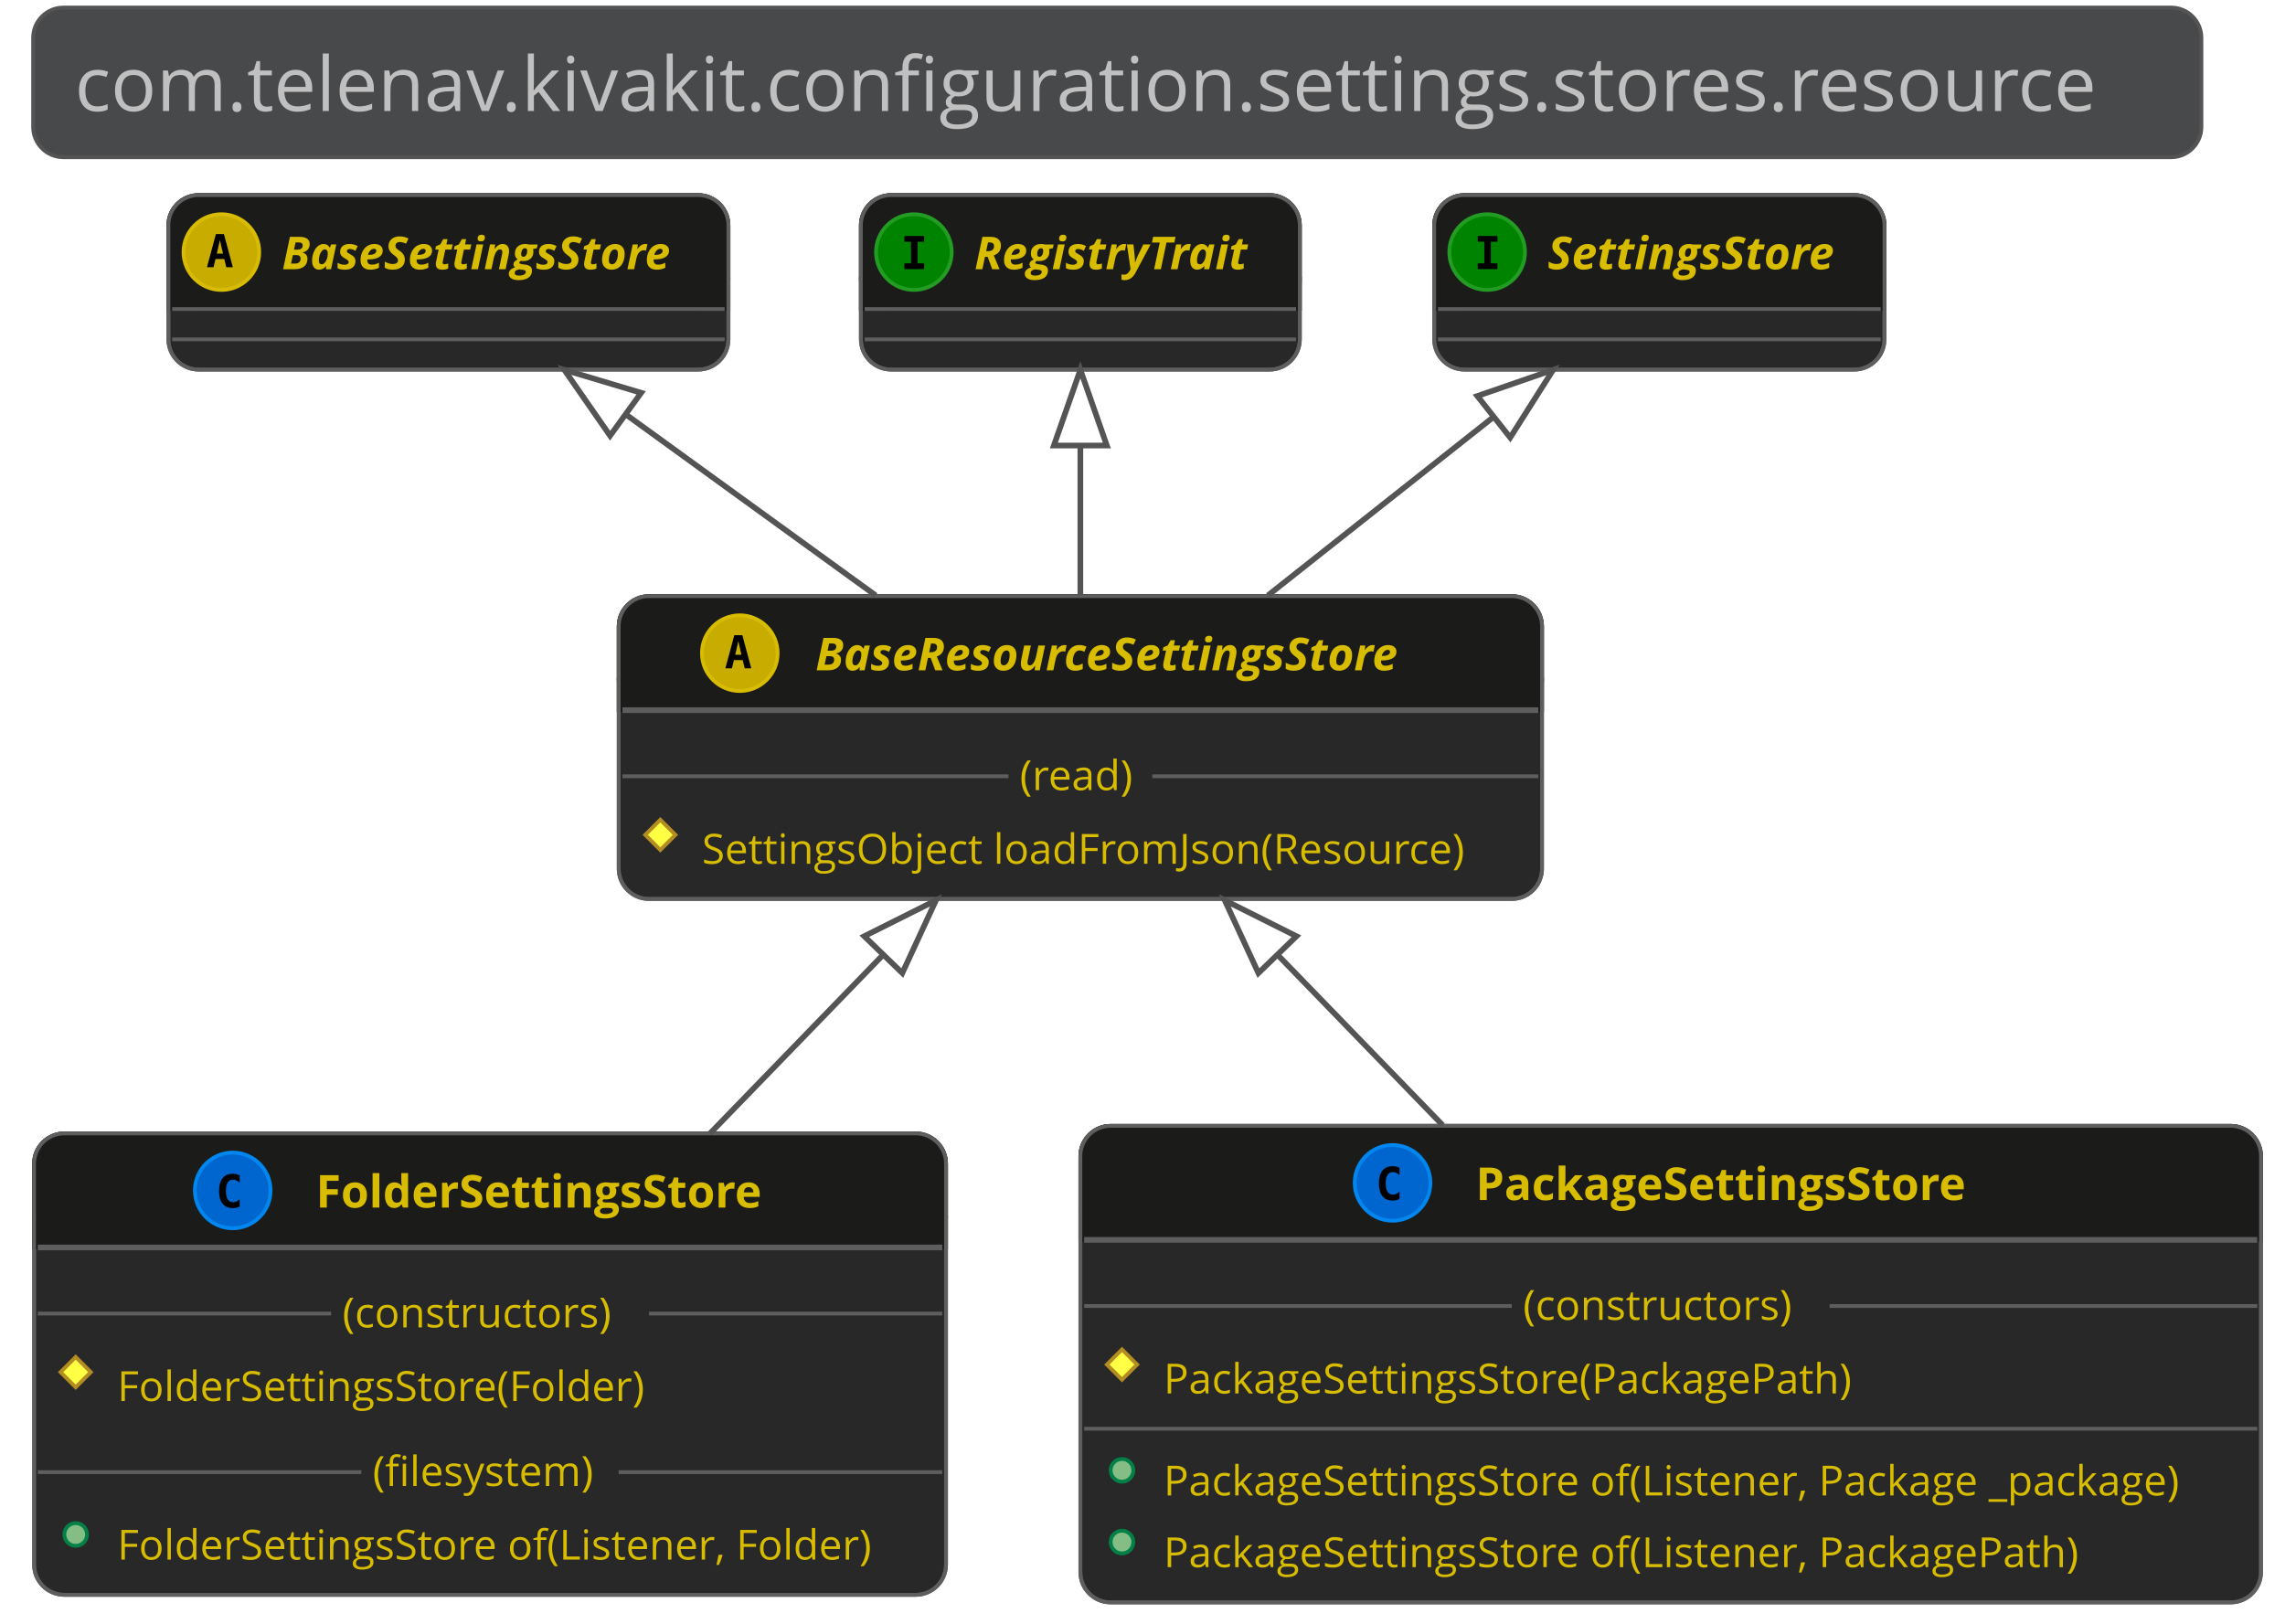
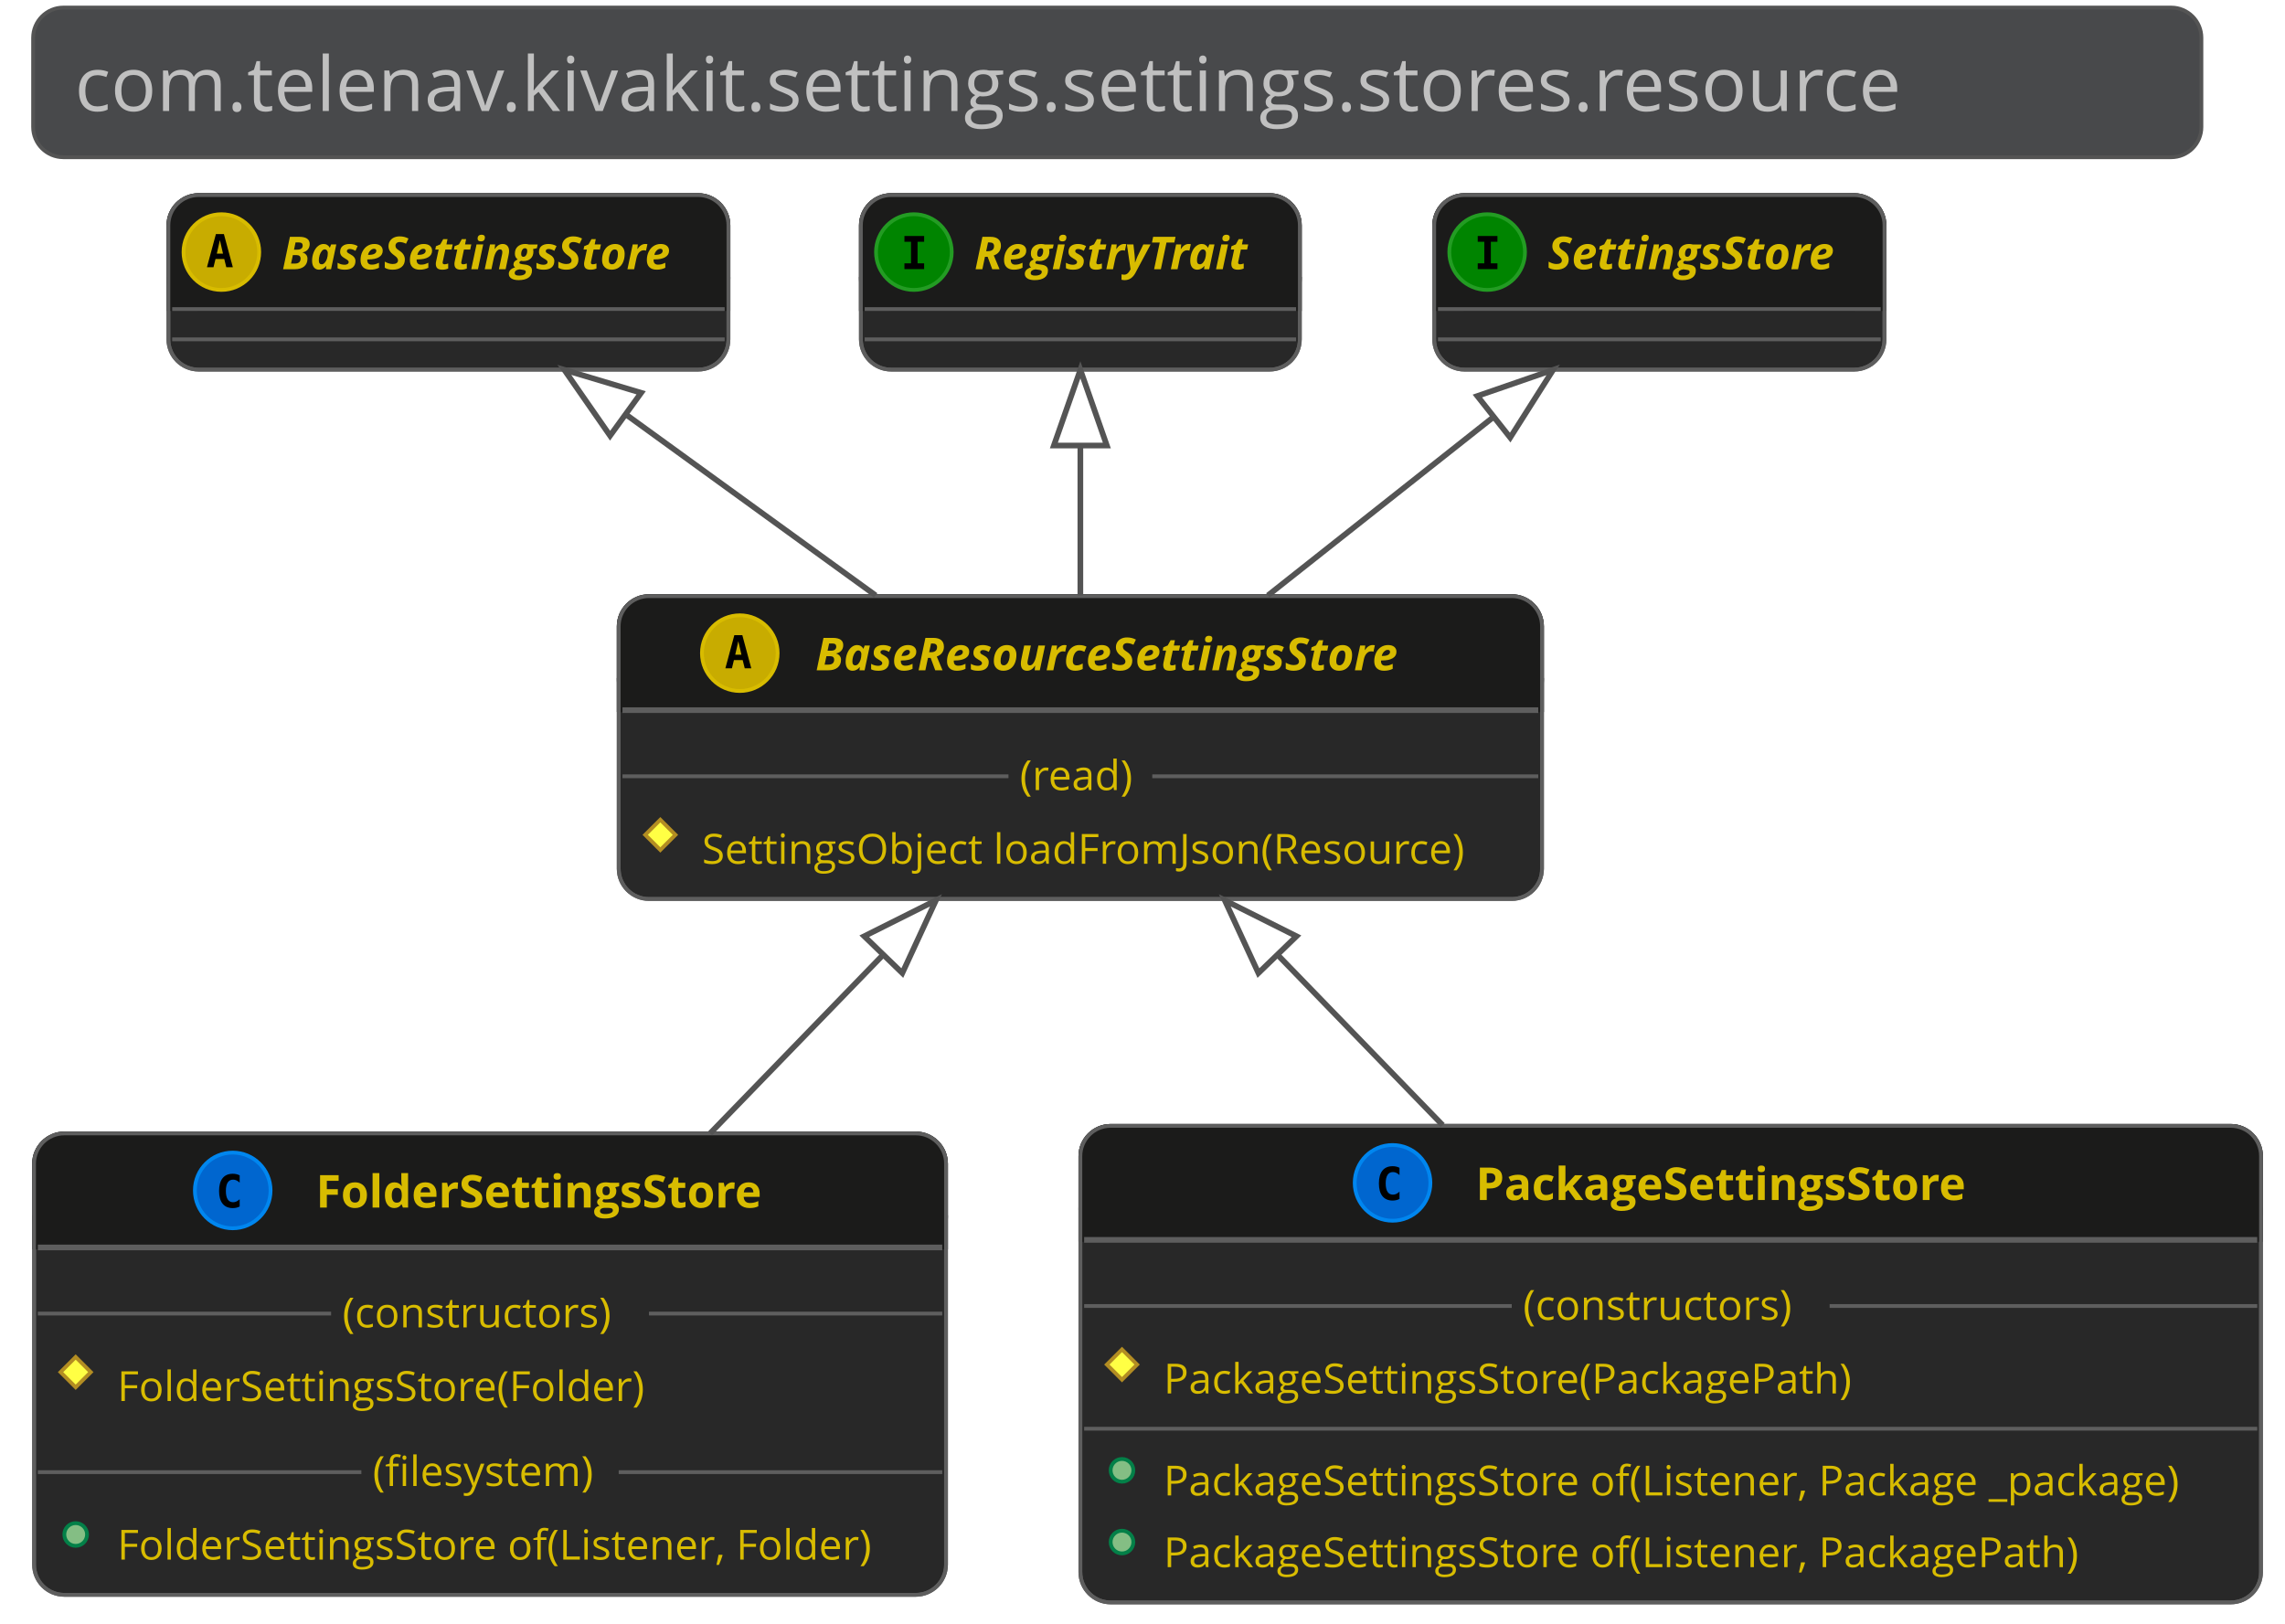
<svg xmlns="http://www.w3.org/2000/svg" contentScriptType="application/ecmascript" contentStyleType="text/css" height="447.917px" preserveAspectRatio="none" style="width:629px;height:447px;background:#333333;" version="1.1" viewBox="0 0 629 447" width="629.167px" zoomAndPan="magnify">
  <defs />
  <g>
    <rect fill="#48494B" height="41.203" rx="8.333" ry="8.333" style="stroke:#545454;stroke-width:1.042;" width="596.875" x="9.115" y="2.083" />
-     <text fill="#C0C0C0" font-family="Open Sans,Avenir,Nunito,Arial,Helvetica,SansSerif" font-size="20.833" lengthAdjust="spacing" textLength="573.958" x="20.573" y="30.558">com.telenav.kivakit.configuration.settings.stores.resource</text>
+     <text fill="#C0C0C0" font-family="Open Sans,Avenir,Nunito,Arial,Helvetica,SansSerif" font-size="20.833" lengthAdjust="spacing" textLength="573.958" x="20.573" y="30.558">com.telenav.kivakit.settings.settings.stores.resource</text>
    <rect codeLine="15" fill="#282828" height="83.378" id="BaseResourceSettingsStore" rx="8.333" ry="8.333" style="stroke:#5E5E5E;stroke-width:1.042;" width="254.167" x="170.312" y="164.119" />
    <rect fill="#1B1B1A" height="31.388" rx="8.333" ry="8.333" style="stroke:#1B1B1A;stroke-width:1.042;" width="254.167" x="170.312" y="164.119" />
    <rect fill="#1B1B1A" height="8.333" style="stroke:#1B1B1A;stroke-width:1.042;" width="254.167" x="170.312" y="187.174" />
    <rect codeLine="15" fill="none" height="83.378" id="BaseResourceSettingsStore" rx="8.333" ry="8.333" style="stroke:#5E5E5E;stroke-width:1.042;" width="254.167" x="170.312" y="164.119" />
    <ellipse cx="203.646" cy="179.814" fill="#C8AC00" rx="10.417" ry="10.417" style="stroke:#D8BC00;stroke-width:1.042;" />
    <path d="M203.239,176.516 L202.391,180.245 L204.093,180.245 Z M202.14,174.868 L204.344,174.868 L206.803,183.98 L205.003,183.98 L204.441,181.728 L202.03,181.728 L201.481,183.98 L199.681,183.98 Z " fill="#000000" />
    <text fill="#D8BC00" font-family="Open Sans,Avenir,Nunito,Arial,Helvetica,SansSerif" font-size="12.5" font-style="italic" font-weight="bold" lengthAdjust="spacing" textLength="175" x="224.479" y="184.538">BaseResourceSettingsStore</text>
    <line style="stroke:#5E5E5E;stroke-width:1.562;" x1="171.354" x2="423.438" y1="195.508" y2="195.508" />
    <polygon fill="#FFFF44" points="181.771,225.669,185.938,229.836,181.771,234.003,177.604,229.836" style="stroke:#B38D22;stroke-width:1.042;" />
    <text fill="#D8BC00" font-family="Open Sans,Avenir,Nunito,Arial,Helvetica,SansSerif" font-size="11.458" lengthAdjust="spacing" textLength="221.875" x="193.229" y="237.789">SettingsObject loadFromJson(Resource)</text>
    <line style="stroke:#5E5E5E;stroke-width:1.042;" x1="171.354" x2="277.604" y1="213.714" y2="213.714" />
    <text fill="#D8BC00" font-family="Open Sans,Avenir,Nunito,Arial,Helvetica,SansSerif" font-size="11.458" lengthAdjust="spacing" textLength="33.333" x="280.729" y="217.523">(read)</text>
    <line style="stroke:#5E5E5E;stroke-width:1.042;" x1="317.188" x2="423.438" y1="213.714" y2="213.714" />
    <rect codeLine="7" fill="#282828" height="48.055" id="BaseSettingsStore" rx="8.333" ry="8.333" style="stroke:#5E5E5E;stroke-width:1.042;" width="154.167" x="46.354" y="53.703" />
    <rect fill="#1B1B1A" height="31.388" rx="8.333" ry="8.333" style="stroke:#1B1B1A;stroke-width:1.042;" width="154.167" x="46.354" y="53.703" />
    <rect fill="#1B1B1A" height="8.333" style="stroke:#1B1B1A;stroke-width:1.042;" width="154.167" x="46.354" y="76.758" />
    <rect codeLine="7" fill="none" height="48.055" id="BaseSettingsStore" rx="8.333" ry="8.333" style="stroke:#5E5E5E;stroke-width:1.042;" width="154.167" x="46.354" y="53.703" />
    <ellipse cx="60.938" cy="69.397" fill="#C8AC00" rx="10.417" ry="10.417" style="stroke:#D8BC00;stroke-width:1.042;" />
    <path d="M60.531,66.099 L59.682,69.828 L61.385,69.828 Z M59.432,64.451 L61.635,64.451 L64.095,73.564 L62.294,73.564 L61.733,71.311 L59.322,71.311 L58.773,73.564 L56.972,73.564 Z " fill="#000000" />
    <text fill="#D8BC00" font-family="Open Sans,Avenir,Nunito,Arial,Helvetica,SansSerif" font-size="12.5" font-style="italic" font-weight="bold" lengthAdjust="spacing" textLength="116.667" x="77.604" y="74.121">BaseSettingsStore</text>
    <line style="stroke:#5E5E5E;stroke-width:1.042;" x1="47.396" x2="199.479" y1="85.091" y2="85.091" />
    <line style="stroke:#5E5E5E;stroke-width:1.042;" x1="47.396" x2="199.479" y1="93.424" y2="93.424" />
    <rect codeLine="9" fill="#282828" height="48.055" id="RegistryTrait" rx="8.333" ry="8.333" style="stroke:#5E5E5E;stroke-width:1.042;" width="120.833" x="236.979" y="53.703" />
    <rect fill="#1B1B1A" height="31.388" rx="8.333" ry="8.333" style="stroke:#1B1B1A;stroke-width:1.042;" width="120.833" x="236.979" y="53.703" />
    <rect fill="#1B1B1A" height="8.333" style="stroke:#1B1B1A;stroke-width:1.042;" width="120.833" x="236.979" y="76.758" />
    <rect codeLine="9" fill="none" height="48.055" id="RegistryTrait" rx="8.333" ry="8.333" style="stroke:#5E5E5E;stroke-width:1.042;" width="120.833" x="236.979" y="53.703" />
    <ellipse cx="251.562" cy="69.397" fill="#008400" rx="10.417" ry="10.417" style="stroke:#239C23;stroke-width:1.042;" />
    <path d="M248.966,66.559 L248.966,64.972 L254.393,64.972 L254.393,66.559 L252.58,66.559 L252.58,72.498 L254.393,72.498 L254.393,74.085 L248.966,74.085 L248.966,72.498 L250.779,72.498 L250.779,66.559 Z " fill="#000000" />
    <text fill="#D8BC00" font-family="Open Sans,Avenir,Nunito,Arial,Helvetica,SansSerif" font-size="12.5" font-style="italic" font-weight="bold" lengthAdjust="spacing" textLength="83.333" x="268.229" y="74.121">RegistryTrait</text>
    <line style="stroke:#5E5E5E;stroke-width:1.042;" x1="238.021" x2="356.771" y1="85.091" y2="85.091" />
    <line style="stroke:#5E5E5E;stroke-width:1.042;" x1="238.021" x2="356.771" y1="93.424" y2="93.424" />
    <rect codeLine="10" fill="#282828" height="48.055" id="SettingsStore" rx="8.333" ry="8.333" style="stroke:#5E5E5E;stroke-width:1.042;" width="123.958" x="394.792" y="53.703" />
    <rect fill="#1B1B1A" height="31.388" rx="8.333" ry="8.333" style="stroke:#1B1B1A;stroke-width:1.042;" width="123.958" x="394.792" y="53.703" />
    <rect fill="#1B1B1A" height="8.333" style="stroke:#1B1B1A;stroke-width:1.042;" width="123.958" x="394.792" y="76.758" />
    <rect codeLine="10" fill="none" height="48.055" id="SettingsStore" rx="8.333" ry="8.333" style="stroke:#5E5E5E;stroke-width:1.042;" width="123.958" x="394.792" y="53.703" />
    <ellipse cx="409.375" cy="69.397" fill="#008400" rx="10.417" ry="10.417" style="stroke:#239C23;stroke-width:1.042;" />
    <path d="M406.779,66.559 L406.779,64.972 L412.205,64.972 L412.205,66.559 L410.392,66.559 L410.392,72.498 L412.205,72.498 L412.205,74.085 L406.779,74.085 L406.779,72.498 L408.592,72.498 L408.592,66.559 Z " fill="#000000" />
    <text fill="#D8BC00" font-family="Open Sans,Avenir,Nunito,Arial,Helvetica,SansSerif" font-size="12.5" font-style="italic" font-weight="bold" lengthAdjust="spacing" textLength="86.458" x="426.042" y="74.121">SettingsStore</text>
    <line style="stroke:#5E5E5E;stroke-width:1.042;" x1="395.833" x2="517.708" y1="85.091" y2="85.091" />
    <line style="stroke:#5E5E5E;stroke-width:1.042;" x1="395.833" x2="517.708" y1="93.424" y2="93.424" />
    <rect codeLine="22" fill="#282828" height="127.034" id="FolderSettingsStore" rx="8.333" ry="8.333" style="stroke:#5E5E5E;stroke-width:1.042;" width="251.042" x="9.375" y="312.036" />
    <rect fill="#1B1B1A" height="31.388" rx="8.333" ry="8.333" style="stroke:#1B1B1A;stroke-width:1.042;" width="251.042" x="9.375" y="312.036" />
    <rect fill="#1B1B1A" height="8.333" style="stroke:#1B1B1A;stroke-width:1.042;" width="251.042" x="9.375" y="335.091" />
    <rect codeLine="22" fill="none" height="127.034" id="FolderSettingsStore" rx="8.333" ry="8.333" style="stroke:#5E5E5E;stroke-width:1.042;" width="251.042" x="9.375" y="312.036" />
    <ellipse cx="64.062" cy="327.73" fill="#0066CF" rx="10.417" ry="10.417" style="stroke:#0086EF;stroke-width:1.042;" />
    <path d="M65.973,332.155 Q65.546,332.375 65.076,332.485 Q64.606,332.595 64.087,332.595 Q62.244,332.595 61.273,331.38 Q60.303,330.166 60.303,327.871 Q60.303,325.57 61.273,324.355 Q62.244,323.14 64.087,323.14 Q64.606,323.14 65.082,323.25 Q65.558,323.36 65.973,323.58 L65.973,325.582 Q65.509,325.155 65.073,324.956 Q64.636,324.758 64.172,324.758 Q63.184,324.758 62.68,325.542 Q62.176,326.327 62.176,327.871 Q62.176,329.409 62.68,330.193 Q63.184,330.977 64.172,330.977 Q64.636,330.977 65.073,330.779 Q65.509,330.581 65.973,330.153 Z " fill="#000000" />
    <text fill="#D8BC00" font-family="Open Sans,Avenir,Nunito,Arial,Helvetica,SansSerif" font-size="12.5" font-weight="bold" lengthAdjust="spacing" textLength="127.083" x="86.979" y="332.454">FolderSettingsStore</text>
    <line style="stroke:#5E5E5E;stroke-width:1.562;" x1="10.417" x2="259.375" y1="343.425" y2="343.425" />
    <polygon fill="#FFFF44" points="20.833,373.586,25,377.753,20.833,381.919,16.667,377.753" style="stroke:#B38D22;stroke-width:1.042;" />
    <text fill="#D8BC00" font-family="Open Sans,Avenir,Nunito,Arial,Helvetica,SansSerif" font-size="11.458" lengthAdjust="spacing" textLength="153.125" x="32.292" y="385.706">FolderSettingsStore(Folder)</text>
    <line style="stroke:#5E5E5E;stroke-width:1.042;" x1="10.417" x2="91.146" y1="361.63" y2="361.63" />
    <text fill="#D8BC00" font-family="Open Sans,Avenir,Nunito,Arial,Helvetica,SansSerif" font-size="11.458" lengthAdjust="spacing" textLength="81.25" x="94.271" y="365.44">(constructors)</text>
    <line style="stroke:#5E5E5E;stroke-width:1.042;" x1="178.646" x2="259.375" y1="361.63" y2="361.63" />
    <ellipse cx="20.833" cy="422.451" fill="#84BE84" rx="3.125" ry="3.125" style="stroke:#038048;stroke-width:1.042;" />
    <text fill="#D8BC00" font-family="Open Sans,Avenir,Nunito,Arial,Helvetica,SansSerif" font-size="11.458" lengthAdjust="spacing" textLength="218.75" x="32.292" y="429.362">FolderSettingsStore of(Listener, Folder)</text>
    <line style="stroke:#5E5E5E;stroke-width:1.042;" x1="10.417" x2="99.479" y1="405.287" y2="405.287" />
    <text fill="#D8BC00" font-family="Open Sans,Avenir,Nunito,Arial,Helvetica,SansSerif" font-size="11.458" lengthAdjust="spacing" textLength="64.583" x="102.604" y="409.096">(filesystem)</text>
    <line style="stroke:#5E5E5E;stroke-width:1.042;" x1="170.312" x2="259.375" y1="405.287" y2="405.287" />
    <rect codeLine="31" fill="#282828" height="131.201" id="PackageSettingsStore" rx="8.333" ry="8.333" style="stroke:#5E5E5E;stroke-width:1.042;" width="325" x="297.396" y="309.953" />
    <rect fill="#1B1B1A" height="31.388" rx="8.333" ry="8.333" style="stroke:#1B1B1A;stroke-width:1.042;" width="325" x="297.396" y="309.953" />
    <rect fill="#1B1B1A" height="8.333" style="stroke:#1B1B1A;stroke-width:1.042;" width="325" x="297.396" y="333.008" />
    <rect codeLine="31" fill="none" height="131.201" id="PackageSettingsStore" rx="8.333" ry="8.333" style="stroke:#5E5E5E;stroke-width:1.042;" width="325" x="297.396" y="309.953" />
    <ellipse cx="383.333" cy="325.647" fill="#0066CF" rx="10.417" ry="10.417" style="stroke:#0086EF;stroke-width:1.042;" />
    <path d="M385.244,330.072 Q384.817,330.292 384.346,330.402 Q383.877,330.512 383.358,330.512 Q381.514,330.512 380.544,329.297 Q379.574,328.082 379.574,325.787 Q379.574,323.486 380.544,322.272 Q381.514,321.057 383.358,321.057 Q383.877,321.057 384.353,321.167 Q384.829,321.277 385.244,321.497 L385.244,323.498 Q384.78,323.071 384.344,322.873 Q383.907,322.675 383.443,322.675 Q382.454,322.675 381.951,323.459 Q381.447,324.243 381.447,325.787 Q381.447,327.325 381.951,328.11 Q382.454,328.894 383.443,328.894 Q383.907,328.894 384.344,328.696 Q384.78,328.497 385.244,328.07 Z " fill="#000000" />
    <text fill="#D8BC00" font-family="Open Sans,Avenir,Nunito,Arial,Helvetica,SansSerif" font-size="12.5" font-weight="bold" lengthAdjust="spacing" textLength="138.542" x="406.25" y="330.371">PackageSettingsStore</text>
    <line style="stroke:#5E5E5E;stroke-width:1.562;" x1="298.438" x2="621.354" y1="341.341" y2="341.341" />
    <polygon fill="#FFFF44" points="308.854,371.503,313.021,375.669,308.854,379.836,304.688,375.669" style="stroke:#B38D22;stroke-width:1.042;" />
    <text fill="#D8BC00" font-family="Open Sans,Avenir,Nunito,Arial,Helvetica,SansSerif" font-size="11.458" lengthAdjust="spacing" textLength="195.833" x="320.312" y="383.622">PackageSettingsStore(PackagePath)</text>
    <line style="stroke:#5E5E5E;stroke-width:1.042;" x1="298.438" x2="416.146" y1="359.547" y2="359.547" />
    <text fill="#D8BC00" font-family="Open Sans,Avenir,Nunito,Arial,Helvetica,SansSerif" font-size="11.458" lengthAdjust="spacing" textLength="81.25" x="419.271" y="363.356">(constructors)</text>
    <line style="stroke:#5E5E5E;stroke-width:1.042;" x1="503.646" x2="621.354" y1="359.547" y2="359.547" />
    <line style="stroke:#5E5E5E;stroke-width:1.042;" x1="298.438" x2="621.354" y1="393.331" y2="393.331" />
    <ellipse cx="308.854" cy="404.789" fill="#84BE84" rx="3.125" ry="3.125" style="stroke:#038048;stroke-width:1.042;" />
    <text fill="#D8BC00" font-family="Open Sans,Avenir,Nunito,Arial,Helvetica,SansSerif" font-size="11.458" lengthAdjust="spacing" textLength="292.708" x="320.312" y="411.7">PackageSettingsStore of(Listener, Package _package)</text>
    <ellipse cx="308.854" cy="424.534" fill="#84BE84" rx="3.125" ry="3.125" style="stroke:#038048;stroke-width:1.042;" />
    <text fill="#D8BC00" font-family="Open Sans,Avenir,Nunito,Arial,Helvetica,SansSerif" font-size="11.458" lengthAdjust="spacing" textLength="261.458" x="320.312" y="431.445">PackageSettingsStore of(Listener, PackagePath)</text>
    <path codeLine="12" d="M172.26,114.078 C193.646,129.567 218.875,147.849 241.052,163.922 " fill="none" id="BaseSettingsStore-backto-BaseResourceSettingsStore" style="stroke:#545454;stroke-width:1.562;" />
    <polygon fill="none" points="167.938,119.953,155.344,101.817,176.49,108.14,167.938,119.953" style="stroke:#545454;stroke-width:1.562;" />
    <path codeLine="13" d="M411.156,114.776 C391.76,130.119 369.031,148.088 349.021,163.922 " fill="none" id="SettingsStore-backto-BaseResourceSettingsStore" style="stroke:#545454;stroke-width:1.562;" />
    <polygon fill="none" points="406.677,109.026,427.542,101.817,415.719,120.463,406.677,109.026" style="stroke:#545454;stroke-width:1.562;" />
    <path codeLine="14" d="M297.396,122.682 C297.396,136.078 297.396,150.744 297.396,163.922 " fill="none" id="RegistryTrait-backto-BaseResourceSettingsStore" style="stroke:#545454;stroke-width:1.562;" />
    <polygon fill="none" points="290.104,122.651,297.396,101.817,304.688,122.651,290.104,122.651" style="stroke:#545454;stroke-width:1.562;" />
    <path codeLine="21" d="M242.958,263.005 C227.708,278.745 211.042,295.942 195.469,312.026 " fill="none" id="BaseResourceSettingsStore-backto-FolderSettingsStore" style="stroke:#545454;stroke-width:1.562;" />
    <polygon fill="none" points="237.906,257.745,257.646,247.859,248.385,267.89,237.906,257.745" style="stroke:#545454;stroke-width:1.562;" />
    <path codeLine="30" d="M351.75,262.932 C366.312,277.953 382.156,294.307 397.125,309.755 " fill="none" id="BaseResourceSettingsStore-backto-PackageSettingsStore" style="stroke:#545454;stroke-width:1.562;" />
    <polygon fill="none" points="346.406,267.89,337.146,247.859,356.885,257.745,346.406,267.89" style="stroke:#545454;stroke-width:1.562;" />
  </g>
</svg>
